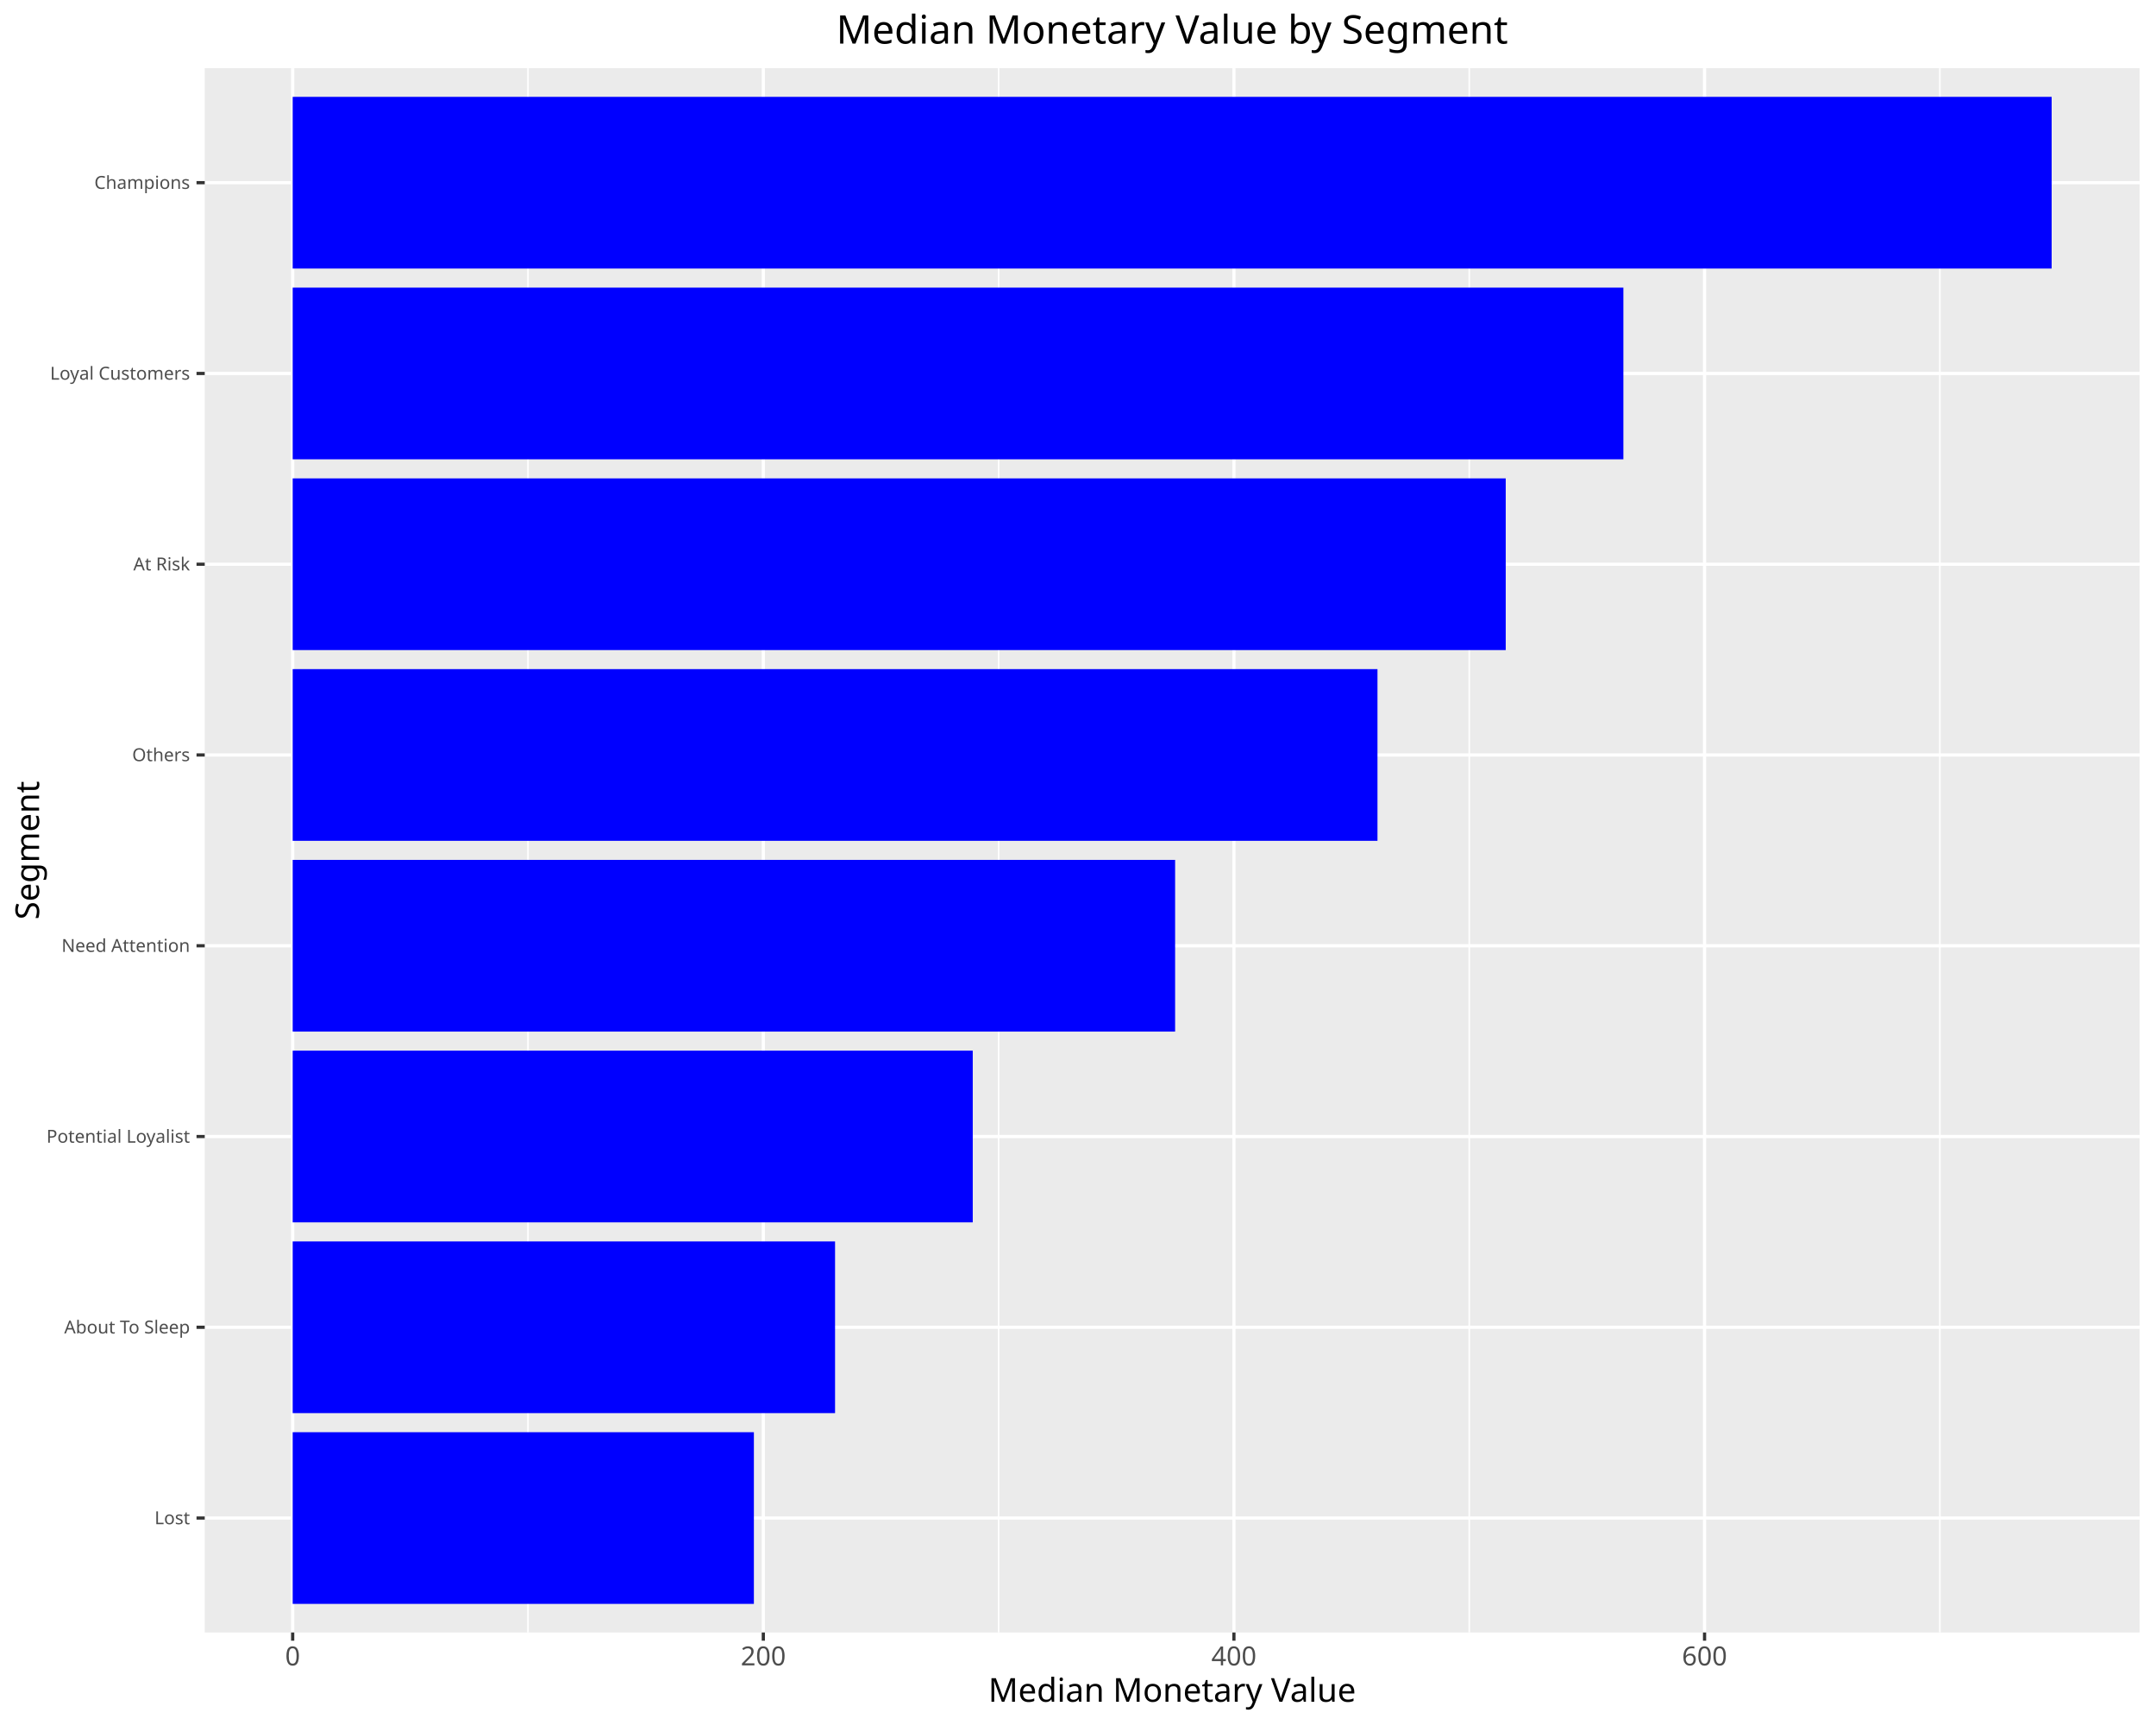
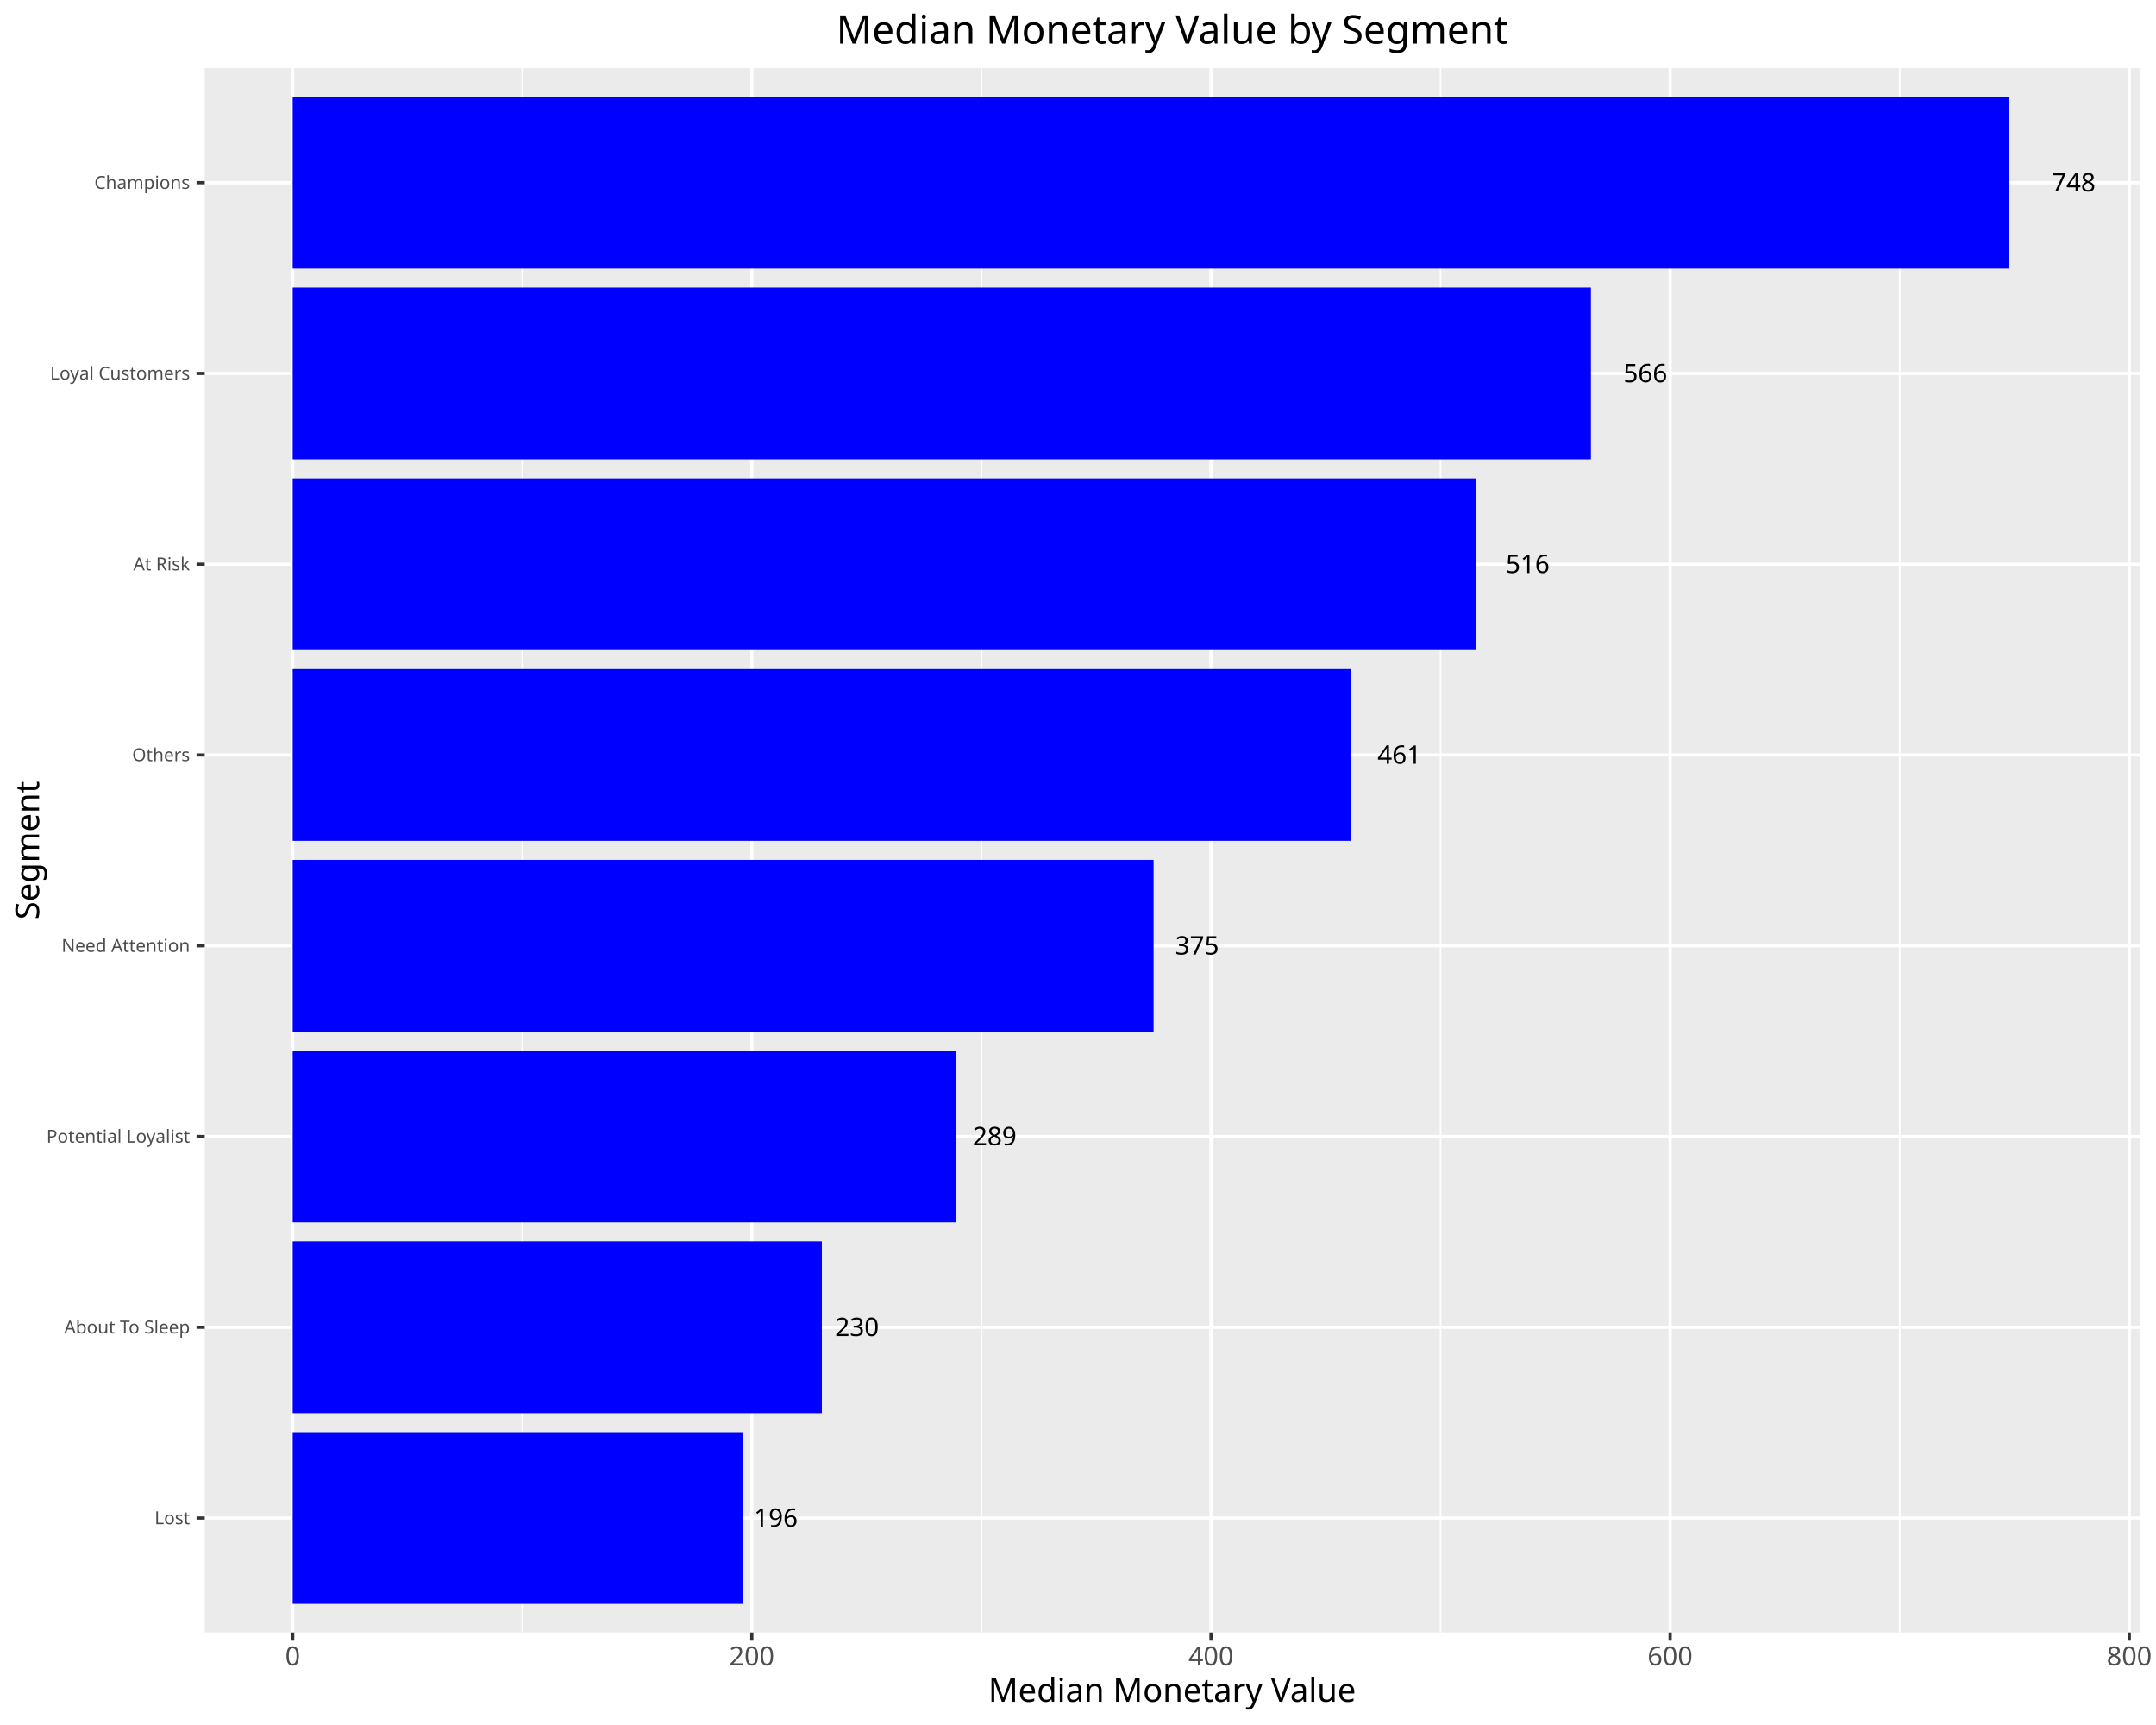
<svg xmlns="http://www.w3.org/2000/svg" class="svglite" data-engine-version="2.0" width="720.00pt" height="576.00pt" viewBox="0 0 720.00 576.00">
  <defs>
    <style type="text/css">
    .svglite line, .svglite polyline, .svglite polygon, .svglite path, .svglite rect, .svglite circle {
      fill: none;
      stroke: #000000;
      stroke-linecap: round;
      stroke-linejoin: round;
      stroke-miterlimit: 10.00;
    }
  </style>
  </defs>
  <rect width="100%" height="100%" style="stroke: none; fill: #FFFFFF;" />
  <defs>
    <clipPath id="cpMC4wMHw3MjAuMDB8MC4wMHw1NzYuMDA=">
      <rect x="0.00" y="0.00" width="720.00" height="576.00" />
    </clipPath>
  </defs>
  <g clip-path="url(#cpMC4wMHw3MjAuMDB8MC4wMHw1NzYuMDA=)">
    <rect x="0.00" y="0.00" width="720.00" height="576.00" style="stroke-width: 1.07; stroke: #FFFFFF; fill: #FFFFFF;" />
  </g>
  <defs>
    <clipPath id="cpNjguMzd8NzE0LjUyfDIyLjc4fDU0NS4xMQ==">
      <rect x="68.37" y="22.78" width="646.15" height="522.33" />
    </clipPath>
  </defs>
  <g clip-path="url(#cpNjguMzd8NzE0LjUyfDIyLjc4fDU0NS4xMQ==)">
    <rect x="68.37" y="22.78" width="646.15" height="522.33" style="stroke-width: 1.07; stroke: none; fill: #EBEBEB;" />
-     <polyline points="176.32,545.11 176.32,22.78 " style="stroke-width: 0.53; stroke: #FFFFFF; stroke-linecap: butt;" />
-     <polyline points="333.49,545.11 333.49,22.78 " style="stroke-width: 0.53; stroke: #FFFFFF; stroke-linecap: butt;" />
-     <polyline points="490.66,545.11 490.66,22.78 " style="stroke-width: 0.53; stroke: #FFFFFF; stroke-linecap: butt;" />
-     <polyline points="647.82,545.11 647.82,22.78 " style="stroke-width: 0.53; stroke: #FFFFFF; stroke-linecap: butt;" />
+     <polyline points="174.41,545.11 174.41,22.78 " style="stroke-width: 0.53; stroke: #FFFFFF; stroke-linecap: butt;" />
+     <polyline points="327.74,545.11 327.74,22.78 " style="stroke-width: 0.53; stroke: #FFFFFF; stroke-linecap: butt;" />
+     <polyline points="481.07,545.11 481.07,22.78 " style="stroke-width: 0.53; stroke: #FFFFFF; stroke-linecap: butt;" />
+     <polyline points="634.41,545.11 634.41,22.78 " style="stroke-width: 0.53; stroke: #FFFFFF; stroke-linecap: butt;" />
    <polyline points="68.37,506.89 714.52,506.89 " style="stroke-width: 1.07; stroke: #FFFFFF; stroke-linecap: butt;" />
    <polyline points="68.37,443.19 714.52,443.19 " style="stroke-width: 1.07; stroke: #FFFFFF; stroke-linecap: butt;" />
    <polyline points="68.37,379.50 714.52,379.50 " style="stroke-width: 1.07; stroke: #FFFFFF; stroke-linecap: butt;" />
    <polyline points="68.37,315.80 714.52,315.80 " style="stroke-width: 1.07; stroke: #FFFFFF; stroke-linecap: butt;" />
    <polyline points="68.37,252.10 714.52,252.10 " style="stroke-width: 1.07; stroke: #FFFFFF; stroke-linecap: butt;" />
    <polyline points="68.37,188.40 714.52,188.40 " style="stroke-width: 1.07; stroke: #FFFFFF; stroke-linecap: butt;" />
    <polyline points="68.37,124.70 714.52,124.70 " style="stroke-width: 1.07; stroke: #FFFFFF; stroke-linecap: butt;" />
    <polyline points="68.37,61.00 714.52,61.00 " style="stroke-width: 1.07; stroke: #FFFFFF; stroke-linecap: butt;" />
    <polyline points="97.74,545.11 97.74,22.78 " style="stroke-width: 1.07; stroke: #FFFFFF; stroke-linecap: butt;" />
-     <polyline points="254.91,545.11 254.91,22.78 " style="stroke-width: 1.07; stroke: #FFFFFF; stroke-linecap: butt;" />
-     <polyline points="412.07,545.11 412.07,22.78 " style="stroke-width: 1.07; stroke: #FFFFFF; stroke-linecap: butt;" />
-     <polyline points="569.24,545.11 569.24,22.78 " style="stroke-width: 1.07; stroke: #FFFFFF; stroke-linecap: butt;" />
-     <rect x="97.74" y="478.23" width="154.02" height="57.33" style="stroke-width: 1.07; stroke: none; stroke-linecap: butt; stroke-linejoin: miter; fill: #0000FF;" />
-     <rect x="97.74" y="414.53" width="181.13" height="57.33" style="stroke-width: 1.07; stroke: none; stroke-linecap: butt; stroke-linejoin: miter; fill: #0000FF;" />
-     <rect x="97.74" y="350.83" width="227.11" height="57.33" style="stroke-width: 1.07; stroke: none; stroke-linecap: butt; stroke-linejoin: miter; fill: #0000FF;" />
-     <rect x="97.74" y="287.13" width="294.69" height="57.33" style="stroke-width: 1.07; stroke: none; stroke-linecap: butt; stroke-linejoin: miter; fill: #0000FF;" />
-     <rect x="97.74" y="223.43" width="362.27" height="57.33" style="stroke-width: 1.07; stroke: none; stroke-linecap: butt; stroke-linejoin: miter; fill: #0000FF;" />
-     <rect x="97.74" y="159.74" width="405.10" height="57.33" style="stroke-width: 1.07; stroke: none; stroke-linecap: butt; stroke-linejoin: miter; fill: #0000FF;" />
-     <rect x="97.74" y="96.04" width="444.39" height="57.33" style="stroke-width: 1.07; stroke: none; stroke-linecap: butt; stroke-linejoin: miter; fill: #0000FF;" />
-     <rect x="97.74" y="32.34" width="587.41" height="57.33" style="stroke-width: 1.07; stroke: none; stroke-linecap: butt; stroke-linejoin: miter; fill: #0000FF;" />
+     <polyline points="251.07,545.11 251.07,22.78 " style="stroke-width: 1.07; stroke: #FFFFFF; stroke-linecap: butt;" />
+     <polyline points="404.41,545.11 404.41,22.78 " style="stroke-width: 1.07; stroke: #FFFFFF; stroke-linecap: butt;" />
+     <polyline points="557.74,545.11 557.74,22.78 " style="stroke-width: 1.07; stroke: #FFFFFF; stroke-linecap: butt;" />
+     <polyline points="711.07,545.11 711.07,22.78 " style="stroke-width: 1.07; stroke: #FFFFFF; stroke-linecap: butt;" />
+     <rect x="97.74" y="478.23" width="150.27" height="57.33" style="stroke-width: 1.07; stroke: none; stroke-linecap: butt; stroke-linejoin: miter; fill: #0000FF;" />
+     <rect x="97.74" y="414.53" width="176.72" height="57.33" style="stroke-width: 1.07; stroke: none; stroke-linecap: butt; stroke-linejoin: miter; fill: #0000FF;" />
+     <rect x="97.74" y="350.83" width="221.57" height="57.33" style="stroke-width: 1.07; stroke: none; stroke-linecap: butt; stroke-linejoin: miter; fill: #0000FF;" />
+     <rect x="97.74" y="287.13" width="287.50" height="57.33" style="stroke-width: 1.07; stroke: none; stroke-linecap: butt; stroke-linejoin: miter; fill: #0000FF;" />
+     <rect x="97.74" y="223.43" width="353.43" height="57.33" style="stroke-width: 1.07; stroke: none; stroke-linecap: butt; stroke-linejoin: miter; fill: #0000FF;" />
+     <rect x="97.74" y="159.74" width="395.22" height="57.33" style="stroke-width: 1.07; stroke: none; stroke-linecap: butt; stroke-linejoin: miter; fill: #0000FF;" />
+     <rect x="97.74" y="96.04" width="433.55" height="57.33" style="stroke-width: 1.07; stroke: none; stroke-linecap: butt; stroke-linejoin: miter; fill: #0000FF;" />
+     <rect x="97.74" y="32.34" width="573.08" height="57.33" style="stroke-width: 1.07; stroke: none; stroke-linecap: butt; stroke-linejoin: miter; fill: #0000FF;" />
+     <text x="251.76" y="509.83" style="font-size: 8.54px; font-family: sans;" textLength="14.24px" lengthAdjust="spacingAndGlyphs">196</text>
+     <text x="278.87" y="446.13" style="font-size: 8.54px; font-family: sans;" textLength="14.24px" lengthAdjust="spacingAndGlyphs">230</text>
+     <text x="324.84" y="382.43" style="font-size: 8.54px; font-family: sans;" textLength="14.24px" lengthAdjust="spacingAndGlyphs">289</text>
+     <text x="392.43" y="318.73" style="font-size: 8.54px; font-family: sans;" textLength="14.24px" lengthAdjust="spacingAndGlyphs">375</text>
+     <text x="460.01" y="255.04" style="font-size: 8.54px; font-family: sans;" textLength="14.24px" lengthAdjust="spacingAndGlyphs">461</text>
+     <text x="502.84" y="191.34" style="font-size: 8.54px; font-family: sans;" textLength="14.24px" lengthAdjust="spacingAndGlyphs">516</text>
+     <text x="542.13" y="127.64" style="font-size: 8.54px; font-family: sans;" textLength="14.24px" lengthAdjust="spacingAndGlyphs">566</text>
+     <text x="685.15" y="63.94" style="font-size: 8.54px; font-family: sans;" textLength="14.24px" lengthAdjust="spacingAndGlyphs">748</text>
  </g>
  <g clip-path="url(#cpMC4wMHw3MjAuMDB8MC4wMHw1NzYuMDA=)">
    <text x="63.44" y="508.96" text-anchor="end" style="font-size: 6.00px; fill: #4D4D4D; font-family: sans;" textLength="11.34px" lengthAdjust="spacingAndGlyphs">Lost</text>
    <text x="63.44" y="445.26" text-anchor="end" style="font-size: 6.00px; fill: #4D4D4D; font-family: sans;" textLength="41.36px" lengthAdjust="spacingAndGlyphs">About To Sleep</text>
    <text x="63.44" y="381.56" text-anchor="end" style="font-size: 6.00px; fill: #4D4D4D; font-family: sans;" textLength="45.36px" lengthAdjust="spacingAndGlyphs">Potential Loyalist</text>
    <text x="63.44" y="317.86" text-anchor="end" style="font-size: 6.00px; fill: #4D4D4D; font-family: sans;" textLength="39.70px" lengthAdjust="spacingAndGlyphs">Need Attention</text>
    <text x="63.44" y="254.16" text-anchor="end" style="font-size: 6.00px; fill: #4D4D4D; font-family: sans;" textLength="18.01px" lengthAdjust="spacingAndGlyphs">Others</text>
    <text x="63.44" y="190.46" text-anchor="end" style="font-size: 6.00px; fill: #4D4D4D; font-family: sans;" textLength="19.01px" lengthAdjust="spacingAndGlyphs">At Risk</text>
    <text x="63.44" y="126.77" text-anchor="end" style="font-size: 6.00px; fill: #4D4D4D; font-family: sans;" textLength="45.03px" lengthAdjust="spacingAndGlyphs">Loyal Customers</text>
    <text x="63.44" y="63.07" text-anchor="end" style="font-size: 6.00px; fill: #4D4D4D; font-family: sans;" textLength="30.36px" lengthAdjust="spacingAndGlyphs">Champions</text>
    <polyline points="65.63,506.89 68.37,506.89 " style="stroke-width: 1.07; stroke: #333333; stroke-linecap: butt;" />
    <polyline points="65.63,443.19 68.37,443.19 " style="stroke-width: 1.07; stroke: #333333; stroke-linecap: butt;" />
    <polyline points="65.63,379.50 68.37,379.50 " style="stroke-width: 1.07; stroke: #333333; stroke-linecap: butt;" />
    <polyline points="65.63,315.80 68.37,315.80 " style="stroke-width: 1.07; stroke: #333333; stroke-linecap: butt;" />
    <polyline points="65.63,252.10 68.37,252.10 " style="stroke-width: 1.07; stroke: #333333; stroke-linecap: butt;" />
    <polyline points="65.63,188.40 68.37,188.40 " style="stroke-width: 1.07; stroke: #333333; stroke-linecap: butt;" />
    <polyline points="65.63,124.70 68.37,124.70 " style="stroke-width: 1.07; stroke: #333333; stroke-linecap: butt;" />
    <polyline points="65.63,61.00 68.37,61.00 " style="stroke-width: 1.07; stroke: #333333; stroke-linecap: butt;" />
    <polyline points="97.74,547.85 97.74,545.11 " style="stroke-width: 1.07; stroke: #333333; stroke-linecap: butt;" />
-     <polyline points="254.91,547.85 254.91,545.11 " style="stroke-width: 1.07; stroke: #333333; stroke-linecap: butt;" />
-     <polyline points="412.07,547.85 412.07,545.11 " style="stroke-width: 1.07; stroke: #333333; stroke-linecap: butt;" />
-     <polyline points="569.24,547.85 569.24,545.11 " style="stroke-width: 1.07; stroke: #333333; stroke-linecap: butt;" />
+     <polyline points="251.07,547.85 251.07,545.11 " style="stroke-width: 1.07; stroke: #333333; stroke-linecap: butt;" />
+     <polyline points="404.41,547.85 404.41,545.11 " style="stroke-width: 1.07; stroke: #333333; stroke-linecap: butt;" />
+     <polyline points="557.74,547.85 557.74,545.11 " style="stroke-width: 1.07; stroke: #333333; stroke-linecap: butt;" />
+     <polyline points="711.07,547.85 711.07,545.11 " style="stroke-width: 1.07; stroke: #333333; stroke-linecap: butt;" />
    <text x="97.74" y="556.10" text-anchor="middle" style="font-size: 8.80px; fill: #4D4D4D; font-family: sans;" textLength="4.89px" lengthAdjust="spacingAndGlyphs">0</text>
-     <text x="254.91" y="556.10" text-anchor="middle" style="font-size: 8.80px; fill: #4D4D4D; font-family: sans;" textLength="14.68px" lengthAdjust="spacingAndGlyphs">200</text>
-     <text x="412.07" y="556.10" text-anchor="middle" style="font-size: 8.80px; fill: #4D4D4D; font-family: sans;" textLength="14.68px" lengthAdjust="spacingAndGlyphs">400</text>
-     <text x="569.24" y="556.10" text-anchor="middle" style="font-size: 8.80px; fill: #4D4D4D; font-family: sans;" textLength="14.68px" lengthAdjust="spacingAndGlyphs">600</text>
+     <text x="251.07" y="556.10" text-anchor="middle" style="font-size: 8.80px; fill: #4D4D4D; font-family: sans;" textLength="14.68px" lengthAdjust="spacingAndGlyphs">200</text>
+     <text x="404.41" y="556.10" text-anchor="middle" style="font-size: 8.80px; fill: #4D4D4D; font-family: sans;" textLength="14.68px" lengthAdjust="spacingAndGlyphs">400</text>
+     <text x="557.74" y="556.10" text-anchor="middle" style="font-size: 8.80px; fill: #4D4D4D; font-family: sans;" textLength="14.68px" lengthAdjust="spacingAndGlyphs">600</text>
+     <text x="711.07" y="556.10" text-anchor="middle" style="font-size: 8.80px; fill: #4D4D4D; font-family: sans;" textLength="14.68px" lengthAdjust="spacingAndGlyphs">800</text>
    <text x="391.44" y="568.24" text-anchor="middle" style="font-size: 11.00px; font-family: sans;" textLength="116.19px" lengthAdjust="spacingAndGlyphs">Median Monetary Value</text>
    <text transform="translate(13.05,283.95) rotate(-90)" text-anchor="middle" style="font-size: 11.00px; font-family: sans;" textLength="44.04px" lengthAdjust="spacingAndGlyphs">Segment</text>
    <text x="391.44" y="14.56" text-anchor="middle" style="font-size: 13.20px; font-family: sans;" textLength="217.22px" lengthAdjust="spacingAndGlyphs">Median Monetary Value  by Segment</text>
  </g>
</svg>
